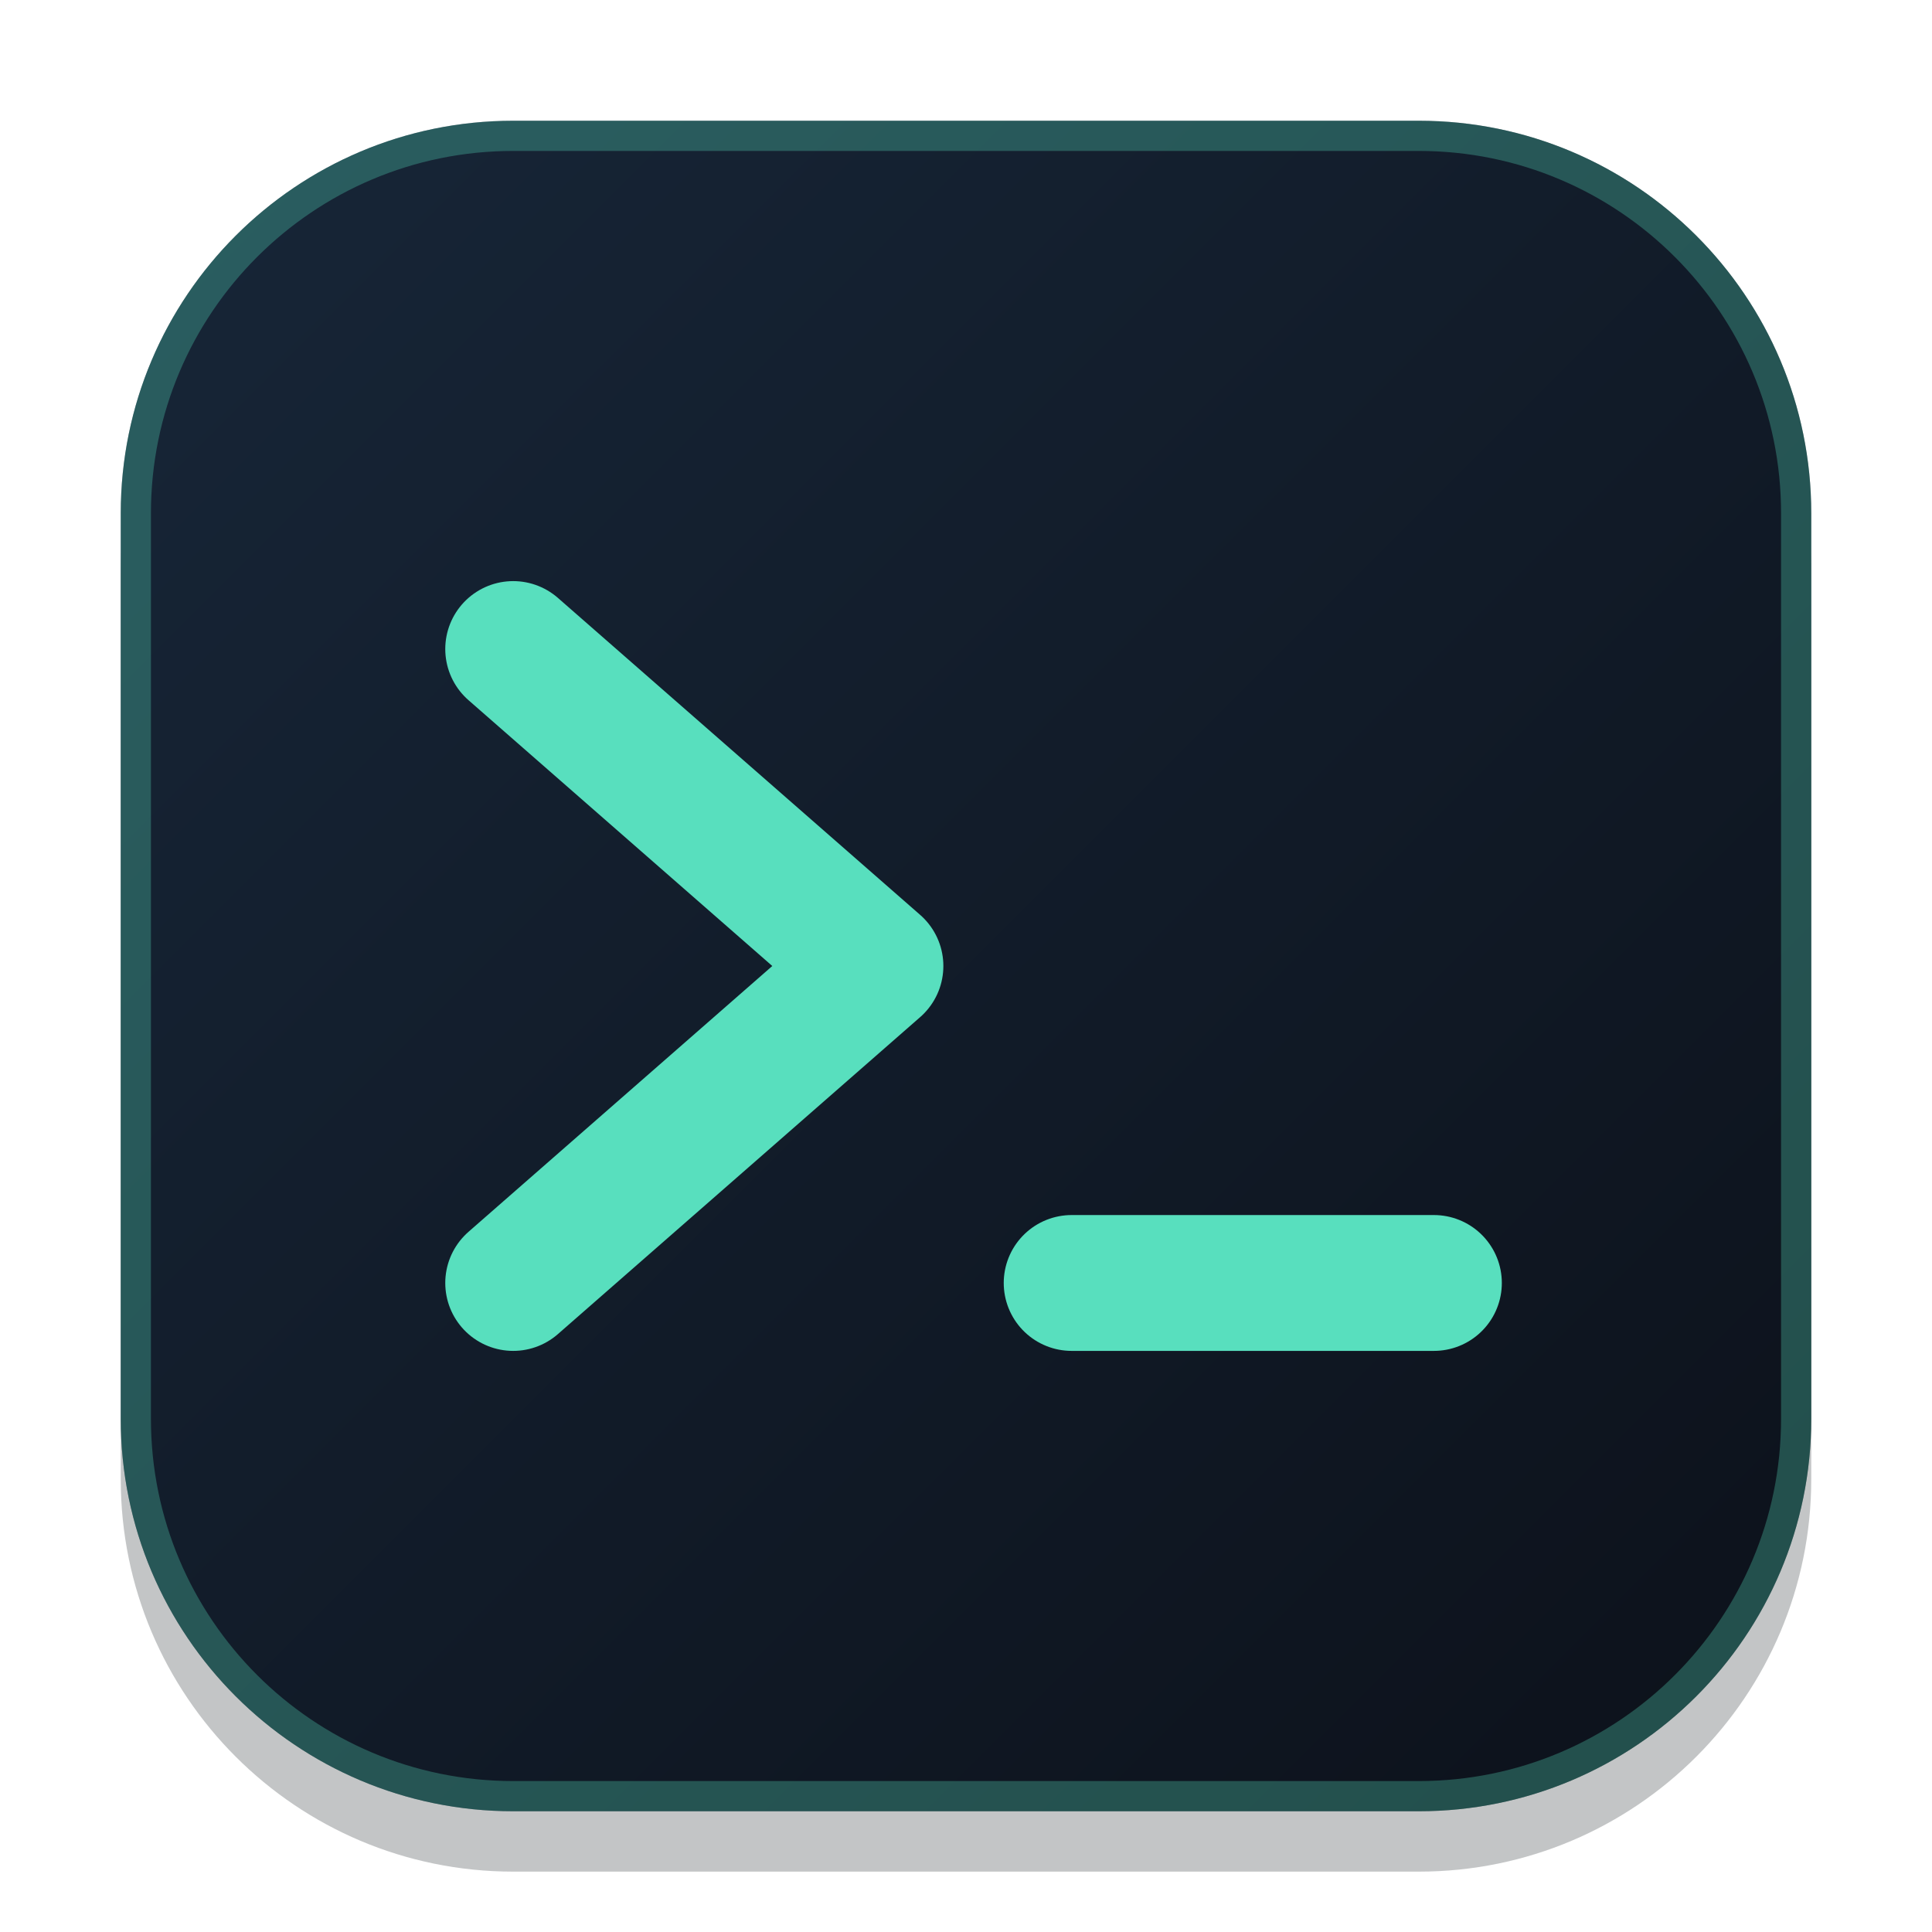
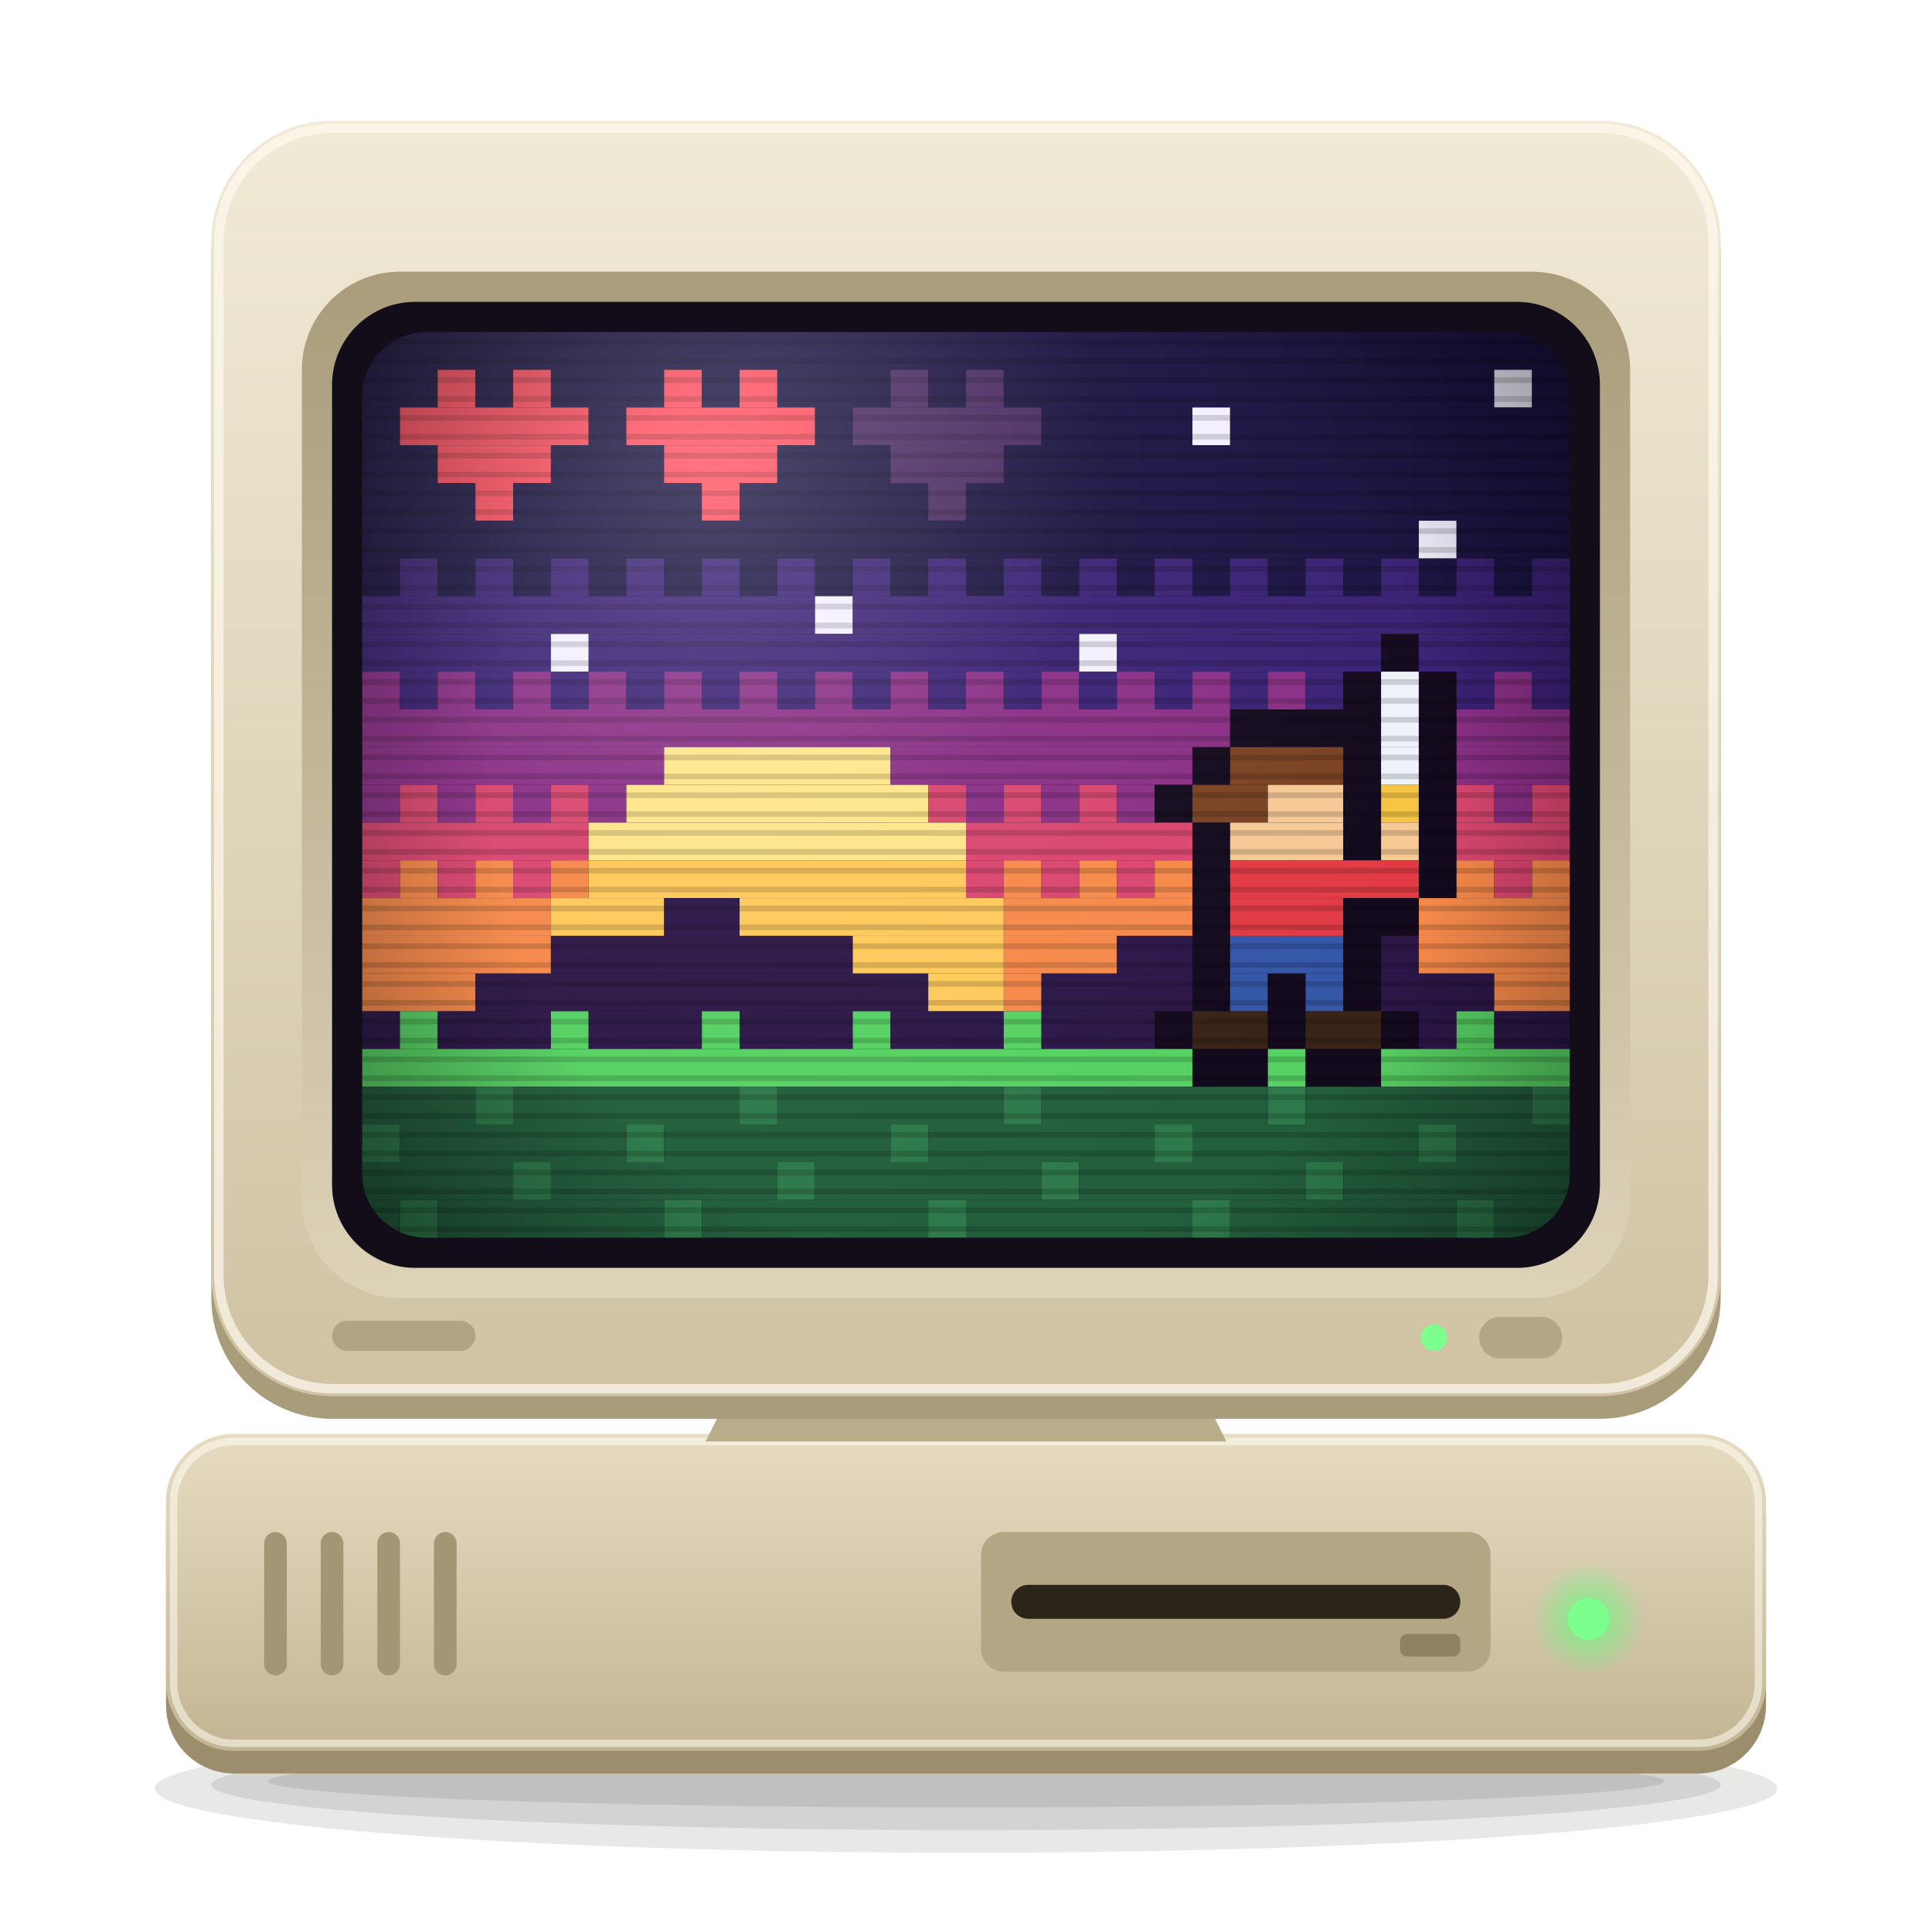
- <svg xmlns="http://www.w3.org/2000/svg" width="128" height="128" viewBox="0 0 128 128" role="img" aria-labelledby="title desc">
+ <svg xmlns="http://www.w3.org/2000/svg" width="1024" height="1024" viewBox="0 0 1024 1024" role="img" aria-labelledby="title desc">
  <defs>
-     <linearGradient id="background" x1="0" y1="0" x2="1" y2="1">
-       <stop stop-color="#172638" />
-       <stop offset="1" stop-color="#0c111a" />
+     <linearGradient id="beige" x1="0" y1="0" x2="0" y2="1">
+       <stop stop-color="#f1ead6" />
+       <stop offset="1" stop-color="#cfc3a3" />
    </linearGradient>
+     <linearGradient id="caseFront" x1="0" y1="0" x2="0" y2="1">
+       <stop stop-color="#e6dcc2" />
+       <stop offset="1" stop-color="#c2b593" />
+     </linearGradient>
+     <linearGradient id="bezel" x1="0" y1="0" x2="0" y2="1">
+       <stop stop-color="#a99c7b" />
+       <stop offset="1" stop-color="#ddd3b9" />
+     </linearGradient>
+     <radialGradient id="glare" cx="380" cy="250" r="420" gradientUnits="userSpaceOnUse">
+       <stop stop-color="#fff" stop-opacity=".22" />
+       <stop offset=".5" stop-color="#fff" stop-opacity=".04" />
+       <stop offset="1" stop-color="#fff" stop-opacity="0" />
+     </radialGradient>
+     <radialGradient id="vignette" cx="512" cy="416" r="420" gradientUnits="userSpaceOnUse">
+       <stop offset=".6" stop-color="#000" stop-opacity="0" />
+       <stop offset="1" stop-color="#000" stop-opacity=".45" />
+     </radialGradient>
+     <radialGradient id="led" cx="842" cy="858" r="30" gradientUnits="userSpaceOnUse">
+       <stop offset=".3" stop-color="#5cff7a" stop-opacity=".55" />
+       <stop offset="1" stop-color="#5cff7a" stop-opacity="0" />
+     </radialGradient>
+     <pattern id="scan" width="10" height="10" patternUnits="userSpaceOnUse">
+       <rect width="10" height="3" fill="#000" fill-opacity=".16" />
+     </pattern>
+     <clipPath id="screen">
+       <rect x="192" y="176" width="640" height="480" rx="34" />
+     </clipPath>
  </defs>
-   <rect x="8" y="12" width="112" height="112" rx="26" fill="#080d14" fill-opacity=".24" />
-   <rect x="8" y="8" width="112" height="112" rx="26" fill="url(#background)" />
-   <rect x="9" y="9" width="110" height="110" rx="25" fill="none" stroke="#58dfbe" stroke-opacity=".3" stroke-width="2" />
-   <path d="m34 43 24 21-24 21m37 0h24" fill="none" stroke="#58dfbe" stroke-width="9" stroke-linecap="round" stroke-linejoin="round" />
+   <g fill="#1a140a" fill-opacity=".1">
+     <ellipse cx="512" cy="948" rx="430" ry="34" />
+     <ellipse cx="512" cy="946" rx="400" ry="24" />
+     <ellipse cx="512" cy="944" rx="370" ry="14" />
+   </g>
+   <rect x="88" y="768" width="848" height="172" rx="36" fill="#9c8e6c" />
+   <rect x="88" y="760" width="848" height="168" rx="36" fill="url(#caseFront)" />
+   <rect x="92" y="764" width="840" height="160" rx="32" fill="none" stroke="#fffaf0" stroke-opacity=".55" stroke-width="4" />
+   <rect x="520" y="812" width="270" height="74" rx="12" fill="#b3a684" />
+   <rect x="536" y="840" width="238" height="18" rx="9" fill="#2b2418" />
+   <rect x="742" y="866" width="32" height="12" rx="4" fill="#8f8263" />
+   <g fill="#a39674">
+     <rect x="140" y="812" width="12" height="76" rx="6" />
+     <rect x="170" y="812" width="12" height="76" rx="6" />
+     <rect x="200" y="812" width="12" height="76" rx="6" />
+     <rect x="230" y="812" width="12" height="76" rx="6" />
+   </g>
+   <circle cx="842" cy="858" r="30" fill="url(#led)" />
+   <circle cx="842" cy="858" r="11" fill="#7dff8f" />
+   <path d="M400 712h224l26 52H374z" fill="#b9ac8b" />
+   <rect x="112" y="72" width="800" height="680" rx="64" fill="#a99c7b" />
+   <rect x="112" y="64" width="800" height="676" rx="64" fill="url(#beige)" />
+   <rect x="116" y="68" width="792" height="668" rx="60" fill="none" stroke="#fffaf0" stroke-opacity=".7" stroke-width="5" />
+   <rect x="160" y="144" width="704" height="544" rx="52" fill="url(#bezel)" />
+   <rect x="176" y="160" width="672" height="512" rx="44" fill="#120d18" />
+   <g clip-path="url(#screen)">
+     <rect x="192" y="176" width="640" height="20" fill="#1b1342" />
+     <rect x="192" y="196" width="40" height="20" fill="#1b1342" />
+     <rect x="232" y="196" width="20" height="20" fill="#ff4d5e" />
+     <rect x="252" y="196" width="20" height="20" fill="#1b1342" />
+     <rect x="272" y="196" width="20" height="20" fill="#ff4d5e" />
+     <rect x="292" y="196" width="60" height="20" fill="#1b1342" />
+     <rect x="352" y="196" width="20" height="20" fill="#ff4d5e" />
+     <rect x="372" y="196" width="20" height="20" fill="#1b1342" />
+     <rect x="392" y="196" width="20" height="20" fill="#ff4d5e" />
+     <rect x="412" y="196" width="60" height="20" fill="#1b1342" />
+     <rect x="472" y="196" width="20" height="20" fill="#4a2a62" />
+     <rect x="492" y="196" width="20" height="20" fill="#1b1342" />
+     <rect x="512" y="196" width="20" height="20" fill="#4a2a62" />
+     <rect x="532" y="196" width="260" height="20" fill="#1b1342" />
+     <rect x="792" y="196" width="20" height="20" fill="#f4f0ff" />
+     <rect x="812" y="196" width="20" height="20" fill="#1b1342" />
+     <rect x="192" y="216" width="20" height="20" fill="#1b1342" />
+     <rect x="212" y="216" width="100" height="20" fill="#ff4d5e" />
+     <rect x="312" y="216" width="20" height="20" fill="#1b1342" />
+     <rect x="332" y="216" width="100" height="20" fill="#ff4d5e" />
+     <rect x="432" y="216" width="20" height="20" fill="#1b1342" />
+     <rect x="452" y="216" width="100" height="20" fill="#4a2a62" />
+     <rect x="552" y="216" width="80" height="20" fill="#1b1342" />
+     <rect x="632" y="216" width="20" height="20" fill="#f4f0ff" />
+     <rect x="652" y="216" width="180" height="20" fill="#1b1342" />
+     <rect x="192" y="236" width="40" height="20" fill="#1b1342" />
+     <rect x="232" y="236" width="60" height="20" fill="#ff4d5e" />
+     <rect x="292" y="236" width="60" height="20" fill="#1b1342" />
+     <rect x="352" y="236" width="60" height="20" fill="#ff4d5e" />
+     <rect x="412" y="236" width="60" height="20" fill="#1b1342" />
+     <rect x="472" y="236" width="60" height="20" fill="#4a2a62" />
+     <rect x="532" y="236" width="300" height="20" fill="#1b1342" />
+     <rect x="192" y="256" width="60" height="20" fill="#1b1342" />
+     <rect x="252" y="256" width="20" height="20" fill="#ff4d5e" />
+     <rect x="272" y="256" width="100" height="20" fill="#1b1342" />
+     <rect x="372" y="256" width="20" height="20" fill="#ff4d5e" />
+     <rect x="392" y="256" width="100" height="20" fill="#1b1342" />
+     <rect x="492" y="256" width="20" height="20" fill="#4a2a62" />
+     <rect x="512" y="256" width="320" height="20" fill="#1b1342" />
+     <rect x="192" y="276" width="560" height="20" fill="#1b1342" />
+     <rect x="752" y="276" width="20" height="20" fill="#f4f0ff" />
+     <rect x="772" y="276" width="60" height="20" fill="#1b1342" />
+     <rect x="192" y="296" width="20" height="20" fill="#1b1342" />
+     <rect x="212" y="296" width="20" height="20" fill="#3a2275" />
+     <rect x="232" y="296" width="20" height="20" fill="#1b1342" />
+     <rect x="252" y="296" width="20" height="20" fill="#3a2275" />
+     <rect x="272" y="296" width="20" height="20" fill="#1b1342" />
+     <rect x="292" y="296" width="20" height="20" fill="#3a2275" />
+     <rect x="312" y="296" width="20" height="20" fill="#1b1342" />
+     <rect x="332" y="296" width="20" height="20" fill="#3a2275" />
+     <rect x="352" y="296" width="20" height="20" fill="#1b1342" />
+     <rect x="372" y="296" width="20" height="20" fill="#3a2275" />
+     <rect x="392" y="296" width="20" height="20" fill="#1b1342" />
+     <rect x="412" y="296" width="20" height="20" fill="#3a2275" />
+     <rect x="432" y="296" width="20" height="20" fill="#1b1342" />
+     <rect x="452" y="296" width="20" height="20" fill="#3a2275" />
+     <rect x="472" y="296" width="20" height="20" fill="#1b1342" />
+     <rect x="492" y="296" width="20" height="20" fill="#3a2275" />
+     <rect x="512" y="296" width="20" height="20" fill="#1b1342" />
+     <rect x="532" y="296" width="20" height="20" fill="#3a2275" />
+     <rect x="552" y="296" width="20" height="20" fill="#1b1342" />
+     <rect x="572" y="296" width="20" height="20" fill="#3a2275" />
+     <rect x="592" y="296" width="20" height="20" fill="#1b1342" />
+     <rect x="612" y="296" width="20" height="20" fill="#3a2275" />
+     <rect x="632" y="296" width="20" height="20" fill="#1b1342" />
+     <rect x="652" y="296" width="20" height="20" fill="#3a2275" />
+     <rect x="672" y="296" width="20" height="20" fill="#1b1342" />
+     <rect x="692" y="296" width="20" height="20" fill="#3a2275" />
+     <rect x="712" y="296" width="20" height="20" fill="#1b1342" />
+     <rect x="732" y="296" width="20" height="20" fill="#3a2275" />
+     <rect x="752" y="296" width="20" height="20" fill="#1b1342" />
+     <rect x="772" y="296" width="20" height="20" fill="#3a2275" />
+     <rect x="792" y="296" width="20" height="20" fill="#1b1342" />
+     <rect x="812" y="296" width="20" height="20" fill="#3a2275" />
+     <rect x="192" y="316" width="240" height="20" fill="#3a2275" />
+     <rect x="432" y="316" width="20" height="20" fill="#f4f0ff" />
+     <rect x="452" y="316" width="380" height="20" fill="#3a2275" />
+     <rect x="192" y="336" width="100" height="20" fill="#3a2275" />
+     <rect x="292" y="336" width="20" height="20" fill="#f4f0ff" />
+     <rect x="312" y="336" width="260" height="20" fill="#3a2275" />
+     <rect x="572" y="336" width="20" height="20" fill="#f4f0ff" />
+     <rect x="592" y="336" width="140" height="20" fill="#3a2275" />
+     <rect x="732" y="336" width="20" height="20" fill="#140a1e" />
+     <rect x="752" y="336" width="80" height="20" fill="#3a2275" />
+     <rect x="192" y="356" width="20" height="20" fill="#8a2f86" />
+     <rect x="212" y="356" width="20" height="20" fill="#3a2275" />
+     <rect x="232" y="356" width="20" height="20" fill="#8a2f86" />
+     <rect x="252" y="356" width="20" height="20" fill="#3a2275" />
+     <rect x="272" y="356" width="20" height="20" fill="#8a2f86" />
+     <rect x="292" y="356" width="20" height="20" fill="#3a2275" />
+     <rect x="312" y="356" width="20" height="20" fill="#8a2f86" />
+     <rect x="332" y="356" width="20" height="20" fill="#3a2275" />
+     <rect x="352" y="356" width="20" height="20" fill="#8a2f86" />
+     <rect x="372" y="356" width="20" height="20" fill="#3a2275" />
+     <rect x="392" y="356" width="20" height="20" fill="#8a2f86" />
+     <rect x="412" y="356" width="20" height="20" fill="#3a2275" />
+     <rect x="432" y="356" width="20" height="20" fill="#8a2f86" />
+     <rect x="452" y="356" width="20" height="20" fill="#3a2275" />
+     <rect x="472" y="356" width="20" height="20" fill="#8a2f86" />
+     <rect x="492" y="356" width="20" height="20" fill="#3a2275" />
+     <rect x="512" y="356" width="20" height="20" fill="#8a2f86" />
+     <rect x="532" y="356" width="20" height="20" fill="#3a2275" />
+     <rect x="552" y="356" width="20" height="20" fill="#8a2f86" />
+     <rect x="572" y="356" width="20" height="20" fill="#3a2275" />
+     <rect x="592" y="356" width="20" height="20" fill="#8a2f86" />
+     <rect x="612" y="356" width="20" height="20" fill="#3a2275" />
+     <rect x="632" y="356" width="20" height="20" fill="#8a2f86" />
+     <rect x="652" y="356" width="20" height="20" fill="#3a2275" />
+     <rect x="672" y="356" width="20" height="20" fill="#8a2f86" />
+     <rect x="692" y="356" width="20" height="20" fill="#3a2275" />
+     <rect x="712" y="356" width="20" height="20" fill="#140a1e" />
+     <rect x="732" y="356" width="20" height="20" fill="#eef3fa" />
+     <rect x="752" y="356" width="20" height="20" fill="#140a1e" />
+     <rect x="772" y="356" width="20" height="20" fill="#3a2275" />
+     <rect x="792" y="356" width="20" height="20" fill="#8a2f86" />
+     <rect x="812" y="356" width="20" height="20" fill="#3a2275" />
+     <rect x="192" y="376" width="460" height="20" fill="#8a2f86" />
+     <rect x="652" y="376" width="80" height="20" fill="#140a1e" />
+     <rect x="732" y="376" width="20" height="20" fill="#eef3fa" />
+     <rect x="752" y="376" width="20" height="20" fill="#140a1e" />
+     <rect x="772" y="376" width="60" height="20" fill="#8a2f86" />
+     <rect x="192" y="396" width="160" height="20" fill="#8a2f86" />
+     <rect x="352" y="396" width="120" height="20" fill="#ffe58a" />
+     <rect x="472" y="396" width="160" height="20" fill="#8a2f86" />
+     <rect x="632" y="396" width="20" height="20" fill="#140a1e" />
+     <rect x="652" y="396" width="60" height="20" fill="#7a4222" />
+     <rect x="712" y="396" width="20" height="20" fill="#140a1e" />
+     <rect x="732" y="396" width="20" height="20" fill="#eef3fa" />
+     <rect x="752" y="396" width="20" height="20" fill="#140a1e" />
+     <rect x="772" y="396" width="60" height="20" fill="#8a2f86" />
+     <rect x="192" y="416" width="20" height="20" fill="#8a2f86" />
+     <rect x="212" y="416" width="20" height="20" fill="#d9466f" />
+     <rect x="232" y="416" width="20" height="20" fill="#8a2f86" />
+     <rect x="252" y="416" width="20" height="20" fill="#d9466f" />
+     <rect x="272" y="416" width="20" height="20" fill="#8a2f86" />
+     <rect x="292" y="416" width="20" height="20" fill="#d9466f" />
+     <rect x="312" y="416" width="20" height="20" fill="#8a2f86" />
+     <rect x="332" y="416" width="160" height="20" fill="#ffe58a" />
+     <rect x="492" y="416" width="20" height="20" fill="#d9466f" />
+     <rect x="512" y="416" width="20" height="20" fill="#8a2f86" />
+     <rect x="532" y="416" width="20" height="20" fill="#d9466f" />
+     <rect x="552" y="416" width="20" height="20" fill="#8a2f86" />
+     <rect x="572" y="416" width="20" height="20" fill="#d9466f" />
+     <rect x="592" y="416" width="20" height="20" fill="#8a2f86" />
+     <rect x="612" y="416" width="20" height="20" fill="#140a1e" />
+     <rect x="632" y="416" width="40" height="20" fill="#7a4222" />
+     <rect x="672" y="416" width="40" height="20" fill="#f6c995" />
+     <rect x="712" y="416" width="20" height="20" fill="#140a1e" />
+     <rect x="732" y="416" width="20" height="20" fill="#f5c542" />
+     <rect x="752" y="416" width="20" height="20" fill="#140a1e" />
+     <rect x="772" y="416" width="20" height="20" fill="#d9466f" />
+     <rect x="792" y="416" width="20" height="20" fill="#8a2f86" />
+     <rect x="812" y="416" width="20" height="20" fill="#d9466f" />
+     <rect x="192" y="436" width="120" height="20" fill="#d9466f" />
+     <rect x="312" y="436" width="200" height="20" fill="#ffe58a" />
+     <rect x="512" y="436" width="120" height="20" fill="#d9466f" />
+     <rect x="632" y="436" width="20" height="20" fill="#140a1e" />
+     <rect x="652" y="436" width="60" height="20" fill="#f6c995" />
+     <rect x="712" y="436" width="20" height="20" fill="#140a1e" />
+     <rect x="732" y="436" width="20" height="20" fill="#f6c995" />
+     <rect x="752" y="436" width="20" height="20" fill="#140a1e" />
+     <rect x="772" y="436" width="60" height="20" fill="#d9466f" />
+     <rect x="192" y="456" width="20" height="20" fill="#d9466f" />
+     <rect x="212" y="456" width="20" height="20" fill="#f6894a" />
+     <rect x="232" y="456" width="20" height="20" fill="#d9466f" />
+     <rect x="252" y="456" width="20" height="20" fill="#f6894a" />
+     <rect x="272" y="456" width="20" height="20" fill="#d9466f" />
+     <rect x="292" y="456" width="20" height="20" fill="#f6894a" />
+     <rect x="312" y="456" width="200" height="20" fill="#ffc95a" />
+     <rect x="512" y="456" width="20" height="20" fill="#d9466f" />
+     <rect x="532" y="456" width="20" height="20" fill="#f6894a" />
+     <rect x="552" y="456" width="20" height="20" fill="#d9466f" />
+     <rect x="572" y="456" width="20" height="20" fill="#f6894a" />
+     <rect x="592" y="456" width="20" height="20" fill="#d9466f" />
+     <rect x="612" y="456" width="20" height="20" fill="#f6894a" />
+     <rect x="632" y="456" width="20" height="20" fill="#140a1e" />
+     <rect x="652" y="456" width="100" height="20" fill="#e23b45" />
+     <rect x="752" y="456" width="20" height="20" fill="#140a1e" />
+     <rect x="772" y="456" width="20" height="20" fill="#f6894a" />
+     <rect x="792" y="456" width="20" height="20" fill="#d9466f" />
+     <rect x="812" y="456" width="20" height="20" fill="#f6894a" />
+     <rect x="192" y="476" width="100" height="20" fill="#f6894a" />
+     <rect x="292" y="476" width="60" height="20" fill="#ffc95a" />
+     <rect x="352" y="476" width="40" height="20" fill="#2c1748" />
+     <rect x="392" y="476" width="140" height="20" fill="#ffc95a" />
+     <rect x="532" y="476" width="100" height="20" fill="#f6894a" />
+     <rect x="632" y="476" width="20" height="20" fill="#140a1e" />
+     <rect x="652" y="476" width="60" height="20" fill="#e23b45" />
+     <rect x="712" y="476" width="40" height="20" fill="#140a1e" />
+     <rect x="752" y="476" width="80" height="20" fill="#f6894a" />
+     <rect x="192" y="496" width="100" height="20" fill="#f6894a" />
+     <rect x="292" y="496" width="160" height="20" fill="#2c1748" />
+     <rect x="452" y="496" width="80" height="20" fill="#ffc95a" />
+     <rect x="532" y="496" width="60" height="20" fill="#f6894a" />
+     <rect x="592" y="496" width="40" height="20" fill="#2c1748" />
+     <rect x="632" y="496" width="20" height="20" fill="#140a1e" />
+     <rect x="652" y="496" width="60" height="20" fill="#3557a8" />
+     <rect x="712" y="496" width="20" height="20" fill="#140a1e" />
+     <rect x="732" y="496" width="20" height="20" fill="#2c1748" />
+     <rect x="752" y="496" width="80" height="20" fill="#f6894a" />
+     <rect x="192" y="516" width="60" height="20" fill="#f6894a" />
+     <rect x="252" y="516" width="240" height="20" fill="#2c1748" />
+     <rect x="492" y="516" width="40" height="20" fill="#ffc95a" />
+     <rect x="532" y="516" width="20" height="20" fill="#f6894a" />
+     <rect x="552" y="516" width="80" height="20" fill="#2c1748" />
+     <rect x="632" y="516" width="20" height="20" fill="#140a1e" />
+     <rect x="652" y="516" width="20" height="20" fill="#3557a8" />
+     <rect x="672" y="516" width="20" height="20" fill="#140a1e" />
+     <rect x="692" y="516" width="20" height="20" fill="#3557a8" />
+     <rect x="712" y="516" width="20" height="20" fill="#140a1e" />
+     <rect x="732" y="516" width="60" height="20" fill="#2c1748" />
+     <rect x="792" y="516" width="40" height="20" fill="#f6894a" />
+     <rect x="192" y="536" width="20" height="20" fill="#2c1748" />
+     <rect x="212" y="536" width="20" height="20" fill="#57d163" />
+     <rect x="232" y="536" width="60" height="20" fill="#2c1748" />
+     <rect x="292" y="536" width="20" height="20" fill="#57d163" />
+     <rect x="312" y="536" width="60" height="20" fill="#2c1748" />
+     <rect x="372" y="536" width="20" height="20" fill="#57d163" />
+     <rect x="392" y="536" width="60" height="20" fill="#2c1748" />
+     <rect x="452" y="536" width="20" height="20" fill="#57d163" />
+     <rect x="472" y="536" width="60" height="20" fill="#2c1748" />
+     <rect x="532" y="536" width="20" height="20" fill="#57d163" />
+     <rect x="552" y="536" width="60" height="20" fill="#2c1748" />
+     <rect x="612" y="536" width="20" height="20" fill="#140a1e" />
+     <rect x="632" y="536" width="40" height="20" fill="#3a2418" />
+     <rect x="672" y="536" width="20" height="20" fill="#140a1e" />
+     <rect x="692" y="536" width="40" height="20" fill="#3a2418" />
+     <rect x="732" y="536" width="20" height="20" fill="#140a1e" />
+     <rect x="752" y="536" width="20" height="20" fill="#2c1748" />
+     <rect x="772" y="536" width="20" height="20" fill="#57d163" />
+     <rect x="792" y="536" width="40" height="20" fill="#2c1748" />
+     <rect x="192" y="556" width="440" height="20" fill="#57d163" />
+     <rect x="632" y="556" width="40" height="20" fill="#140a1e" />
+     <rect x="672" y="556" width="20" height="20" fill="#57d163" />
+     <rect x="692" y="556" width="40" height="20" fill="#140a1e" />
+     <rect x="732" y="556" width="100" height="20" fill="#57d163" />
+     <rect x="192" y="576" width="60" height="20" fill="#235f3d" />
+     <rect x="252" y="576" width="20" height="20" fill="#2e7a4c" />
+     <rect x="272" y="576" width="120" height="20" fill="#235f3d" />
+     <rect x="392" y="576" width="20" height="20" fill="#2e7a4c" />
+     <rect x="412" y="576" width="120" height="20" fill="#235f3d" />
+     <rect x="532" y="576" width="20" height="20" fill="#2e7a4c" />
+     <rect x="552" y="576" width="120" height="20" fill="#235f3d" />
+     <rect x="672" y="576" width="20" height="20" fill="#2e7a4c" />
+     <rect x="692" y="576" width="120" height="20" fill="#235f3d" />
+     <rect x="812" y="576" width="20" height="20" fill="#2e7a4c" />
+     <rect x="192" y="596" width="20" height="20" fill="#2e7a4c" />
+     <rect x="212" y="596" width="120" height="20" fill="#235f3d" />
+     <rect x="332" y="596" width="20" height="20" fill="#2e7a4c" />
+     <rect x="352" y="596" width="120" height="20" fill="#235f3d" />
+     <rect x="472" y="596" width="20" height="20" fill="#2e7a4c" />
+     <rect x="492" y="596" width="120" height="20" fill="#235f3d" />
+     <rect x="612" y="596" width="20" height="20" fill="#2e7a4c" />
+     <rect x="632" y="596" width="120" height="20" fill="#235f3d" />
+     <rect x="752" y="596" width="20" height="20" fill="#2e7a4c" />
+     <rect x="772" y="596" width="60" height="20" fill="#235f3d" />
+     <rect x="192" y="616" width="80" height="20" fill="#235f3d" />
+     <rect x="272" y="616" width="20" height="20" fill="#2e7a4c" />
+     <rect x="292" y="616" width="120" height="20" fill="#235f3d" />
+     <rect x="412" y="616" width="20" height="20" fill="#2e7a4c" />
+     <rect x="432" y="616" width="120" height="20" fill="#235f3d" />
+     <rect x="552" y="616" width="20" height="20" fill="#2e7a4c" />
+     <rect x="572" y="616" width="120" height="20" fill="#235f3d" />
+     <rect x="692" y="616" width="20" height="20" fill="#2e7a4c" />
+     <rect x="712" y="616" width="120" height="20" fill="#235f3d" />
+     <rect x="192" y="636" width="20" height="20" fill="#235f3d" />
+     <rect x="212" y="636" width="20" height="20" fill="#2e7a4c" />
+     <rect x="232" y="636" width="120" height="20" fill="#235f3d" />
+     <rect x="352" y="636" width="20" height="20" fill="#2e7a4c" />
+     <rect x="372" y="636" width="120" height="20" fill="#235f3d" />
+     <rect x="492" y="636" width="20" height="20" fill="#2e7a4c" />
+     <rect x="512" y="636" width="120" height="20" fill="#235f3d" />
+     <rect x="632" y="636" width="20" height="20" fill="#2e7a4c" />
+     <rect x="652" y="636" width="120" height="20" fill="#235f3d" />
+     <rect x="772" y="636" width="20" height="20" fill="#2e7a4c" />
+     <rect x="792" y="636" width="40" height="20" fill="#235f3d" />
+     <rect x="192" y="176" width="640" height="480" fill="url(#scan)" />
+     <rect x="192" y="176" width="640" height="480" fill="url(#vignette)" />
+     <rect x="192" y="176" width="640" height="480" fill="url(#glare)" />
+   </g>
+   <rect x="176" y="700" width="76" height="16" rx="8" fill="#a99c7b" fill-opacity=".8" />
+   <rect x="784" y="698" width="44" height="22" rx="11" fill="#b3a684" />
+   <circle cx="760" cy="709" r="7" fill="#7dff8f" />
</svg>
